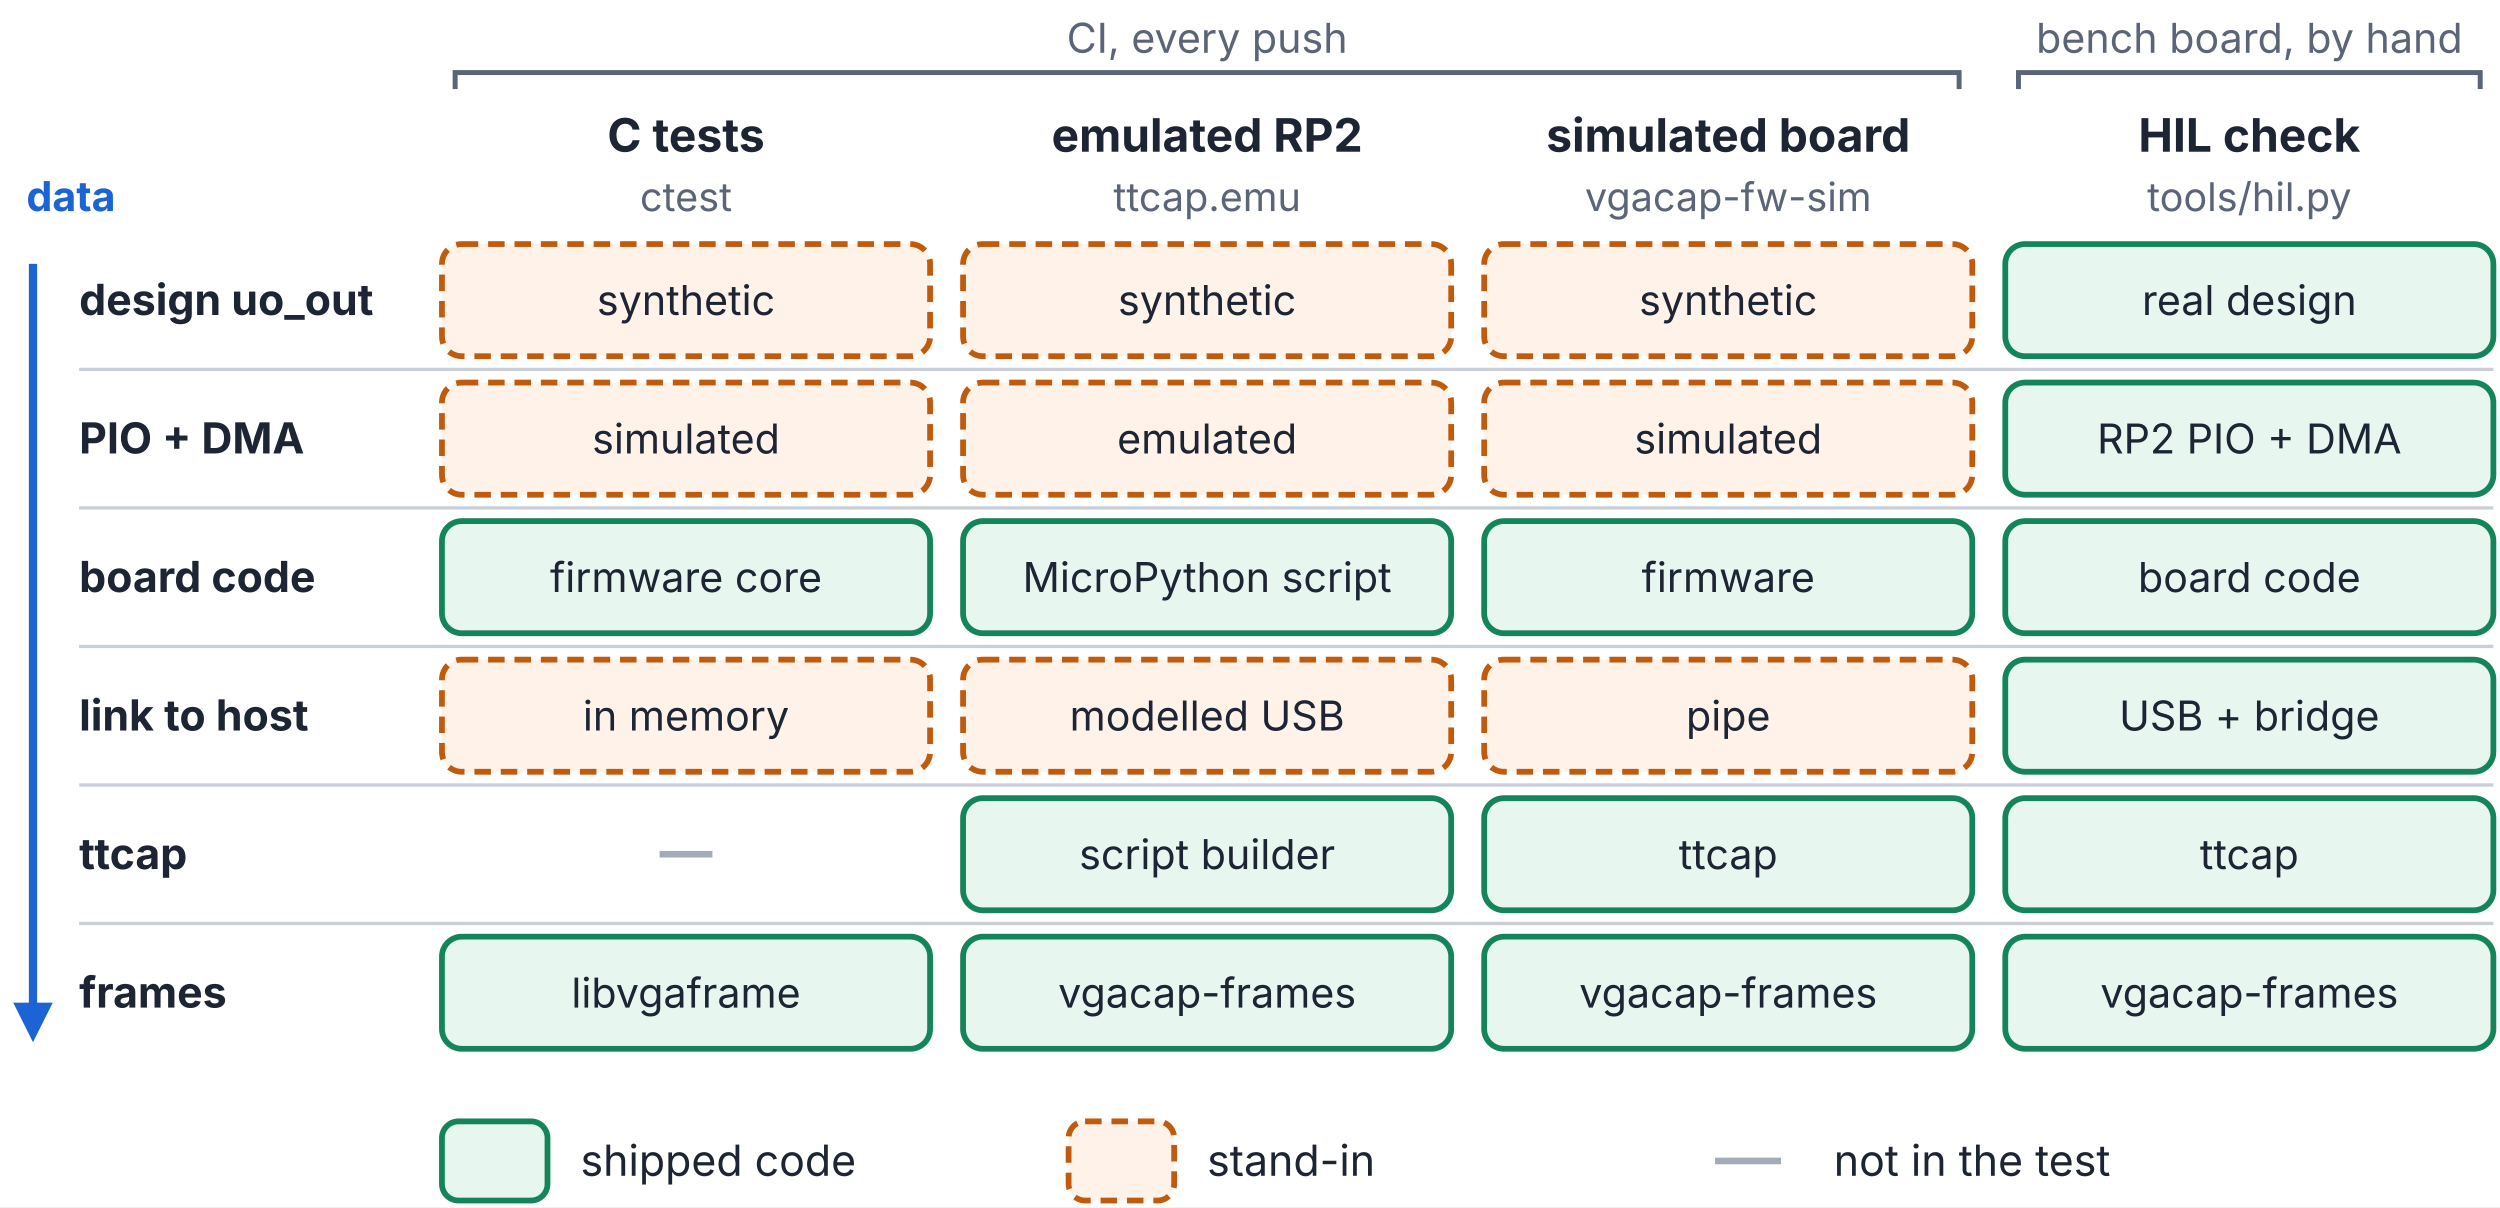
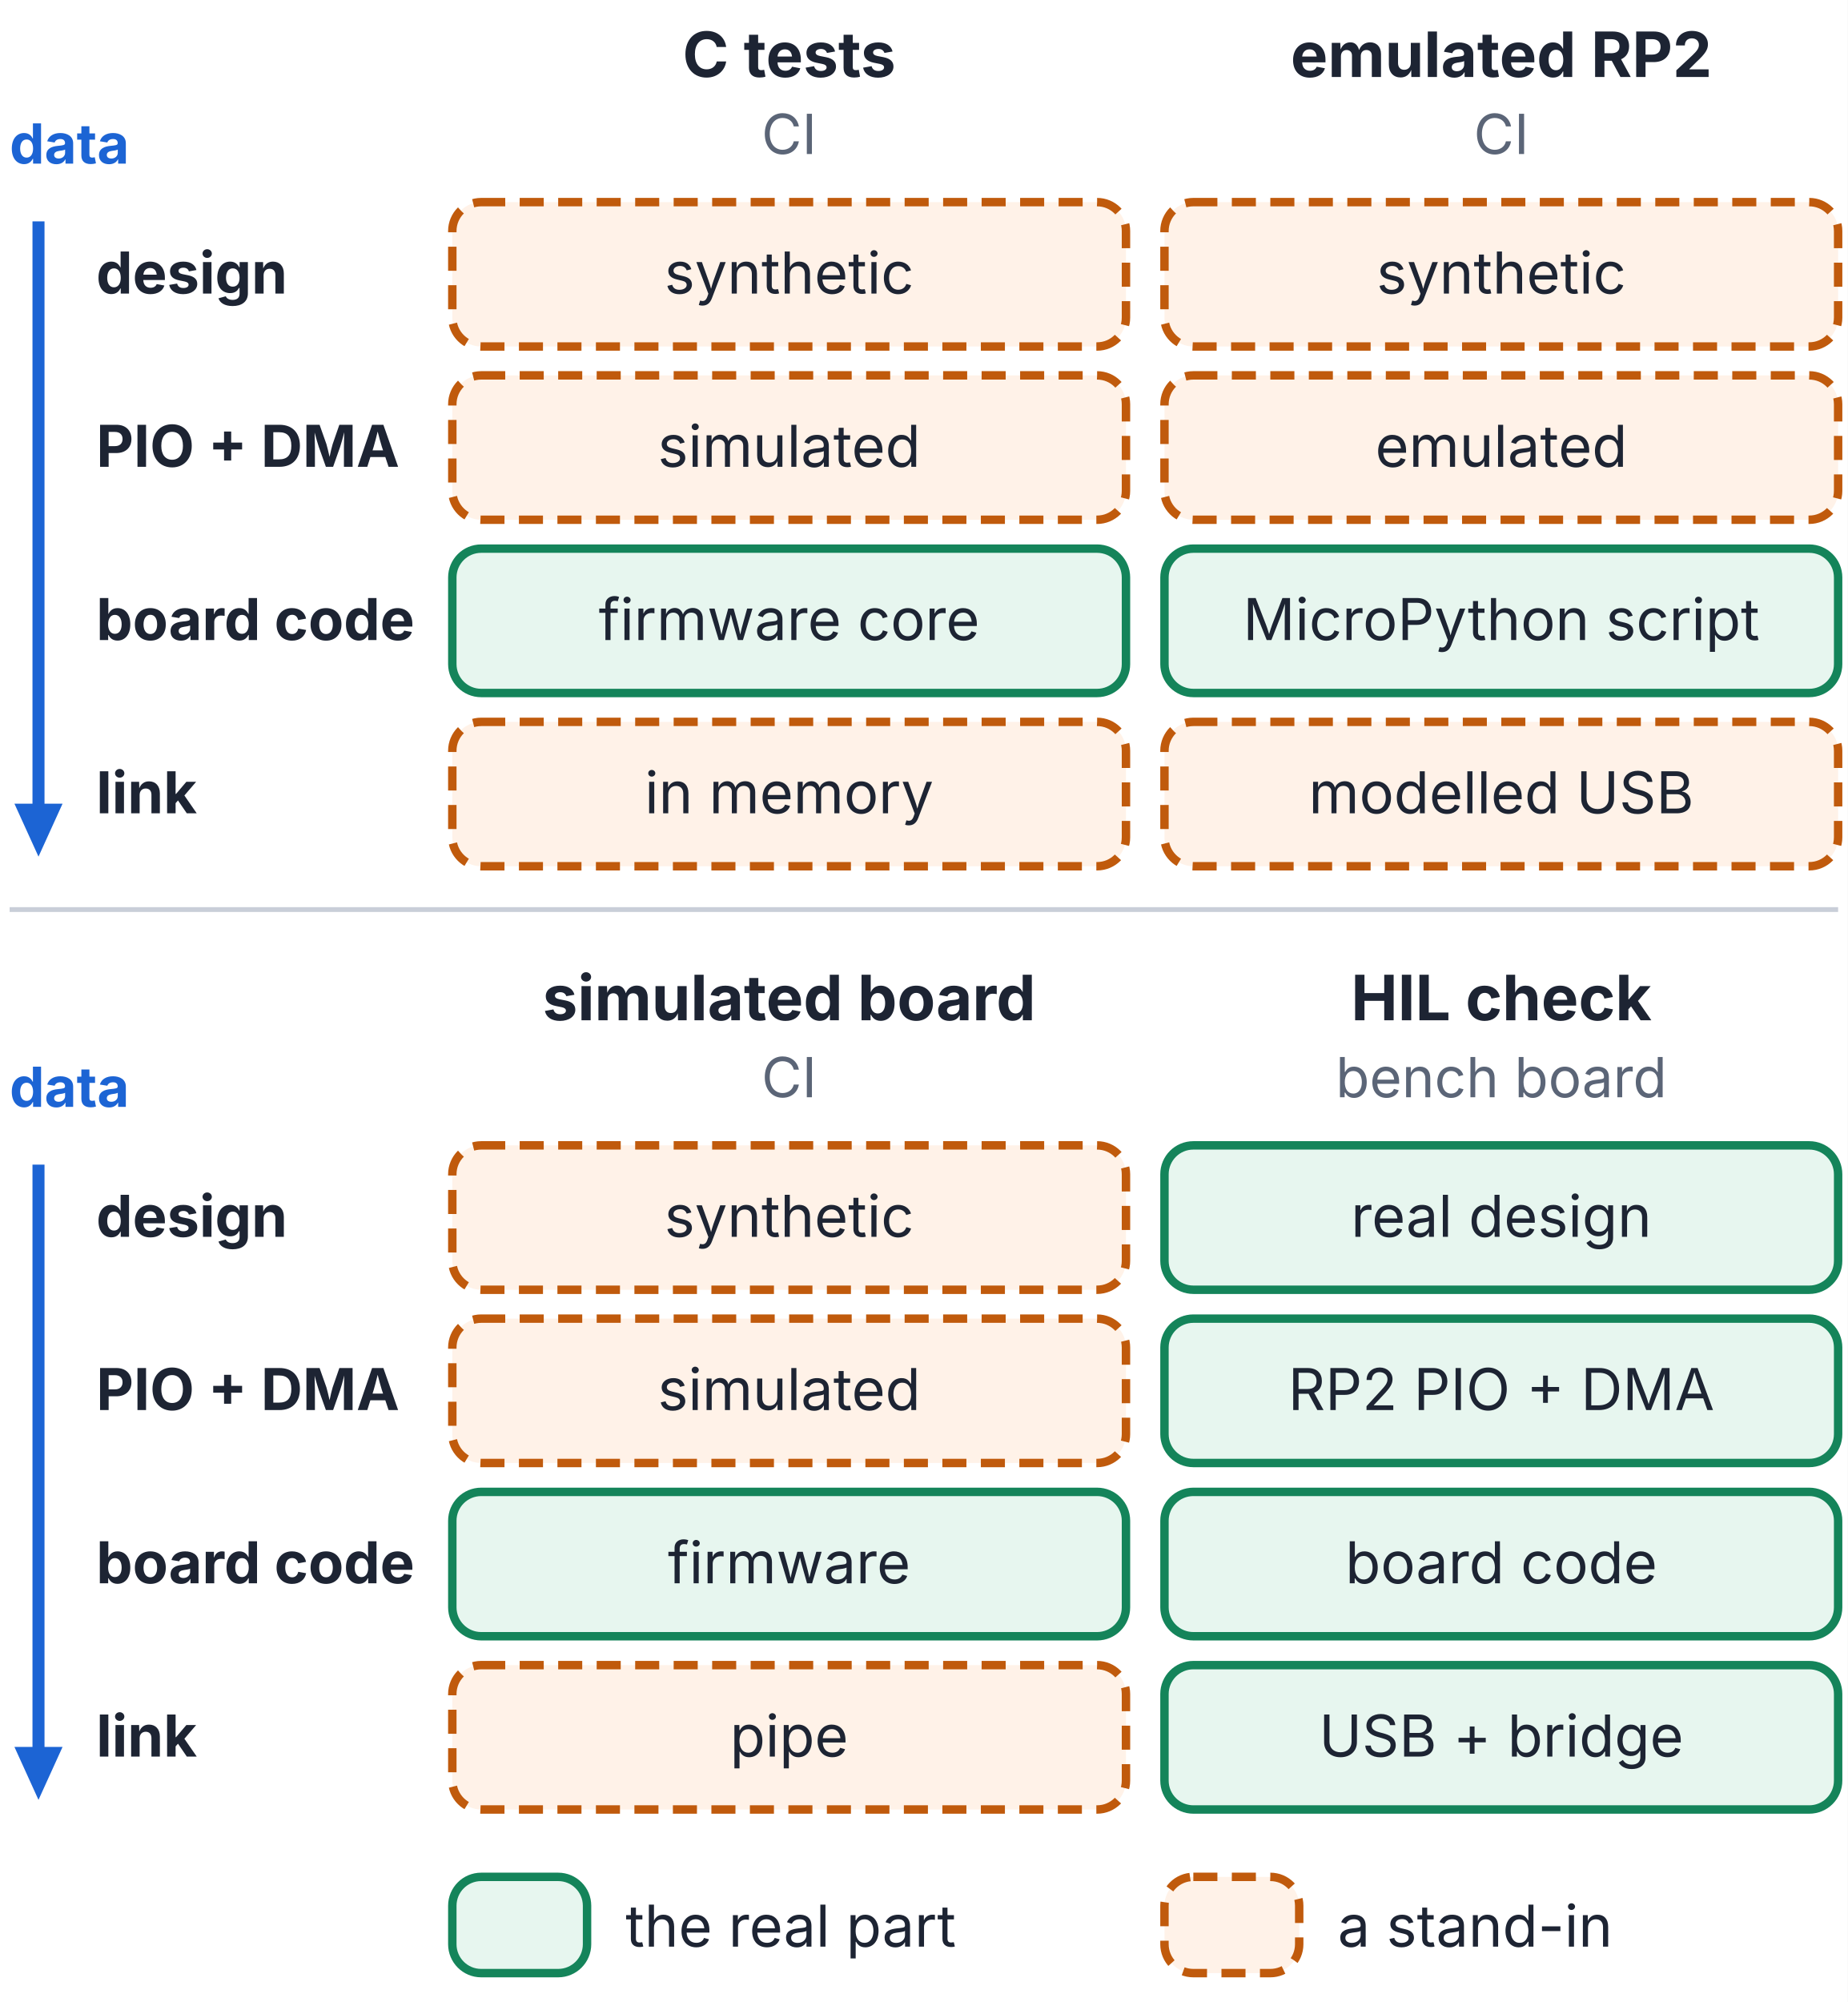
- <svg xmlns="http://www.w3.org/2000/svg" width="758" height="366" viewBox="0 0 758 366" font-family="Inter, 'Segoe UI', Helvetica, Arial, sans-serif">
-   <rect x="0" y="0" width="758" height="366" fill="#ffffff" />
-   <path d="M138 27 V22 H594 V27" fill="none" stroke="#5b6577" stroke-width="1.5" />
-   <text x="366.0" y="16" font-size="12.5" fill="#5b6577" text-anchor="middle" font-weight="normal">CI, every push</text>
-   <path d="M612 27 V22 H752 V27" fill="none" stroke="#5b6577" stroke-width="1.5" />
-   <text x="682.0" y="16" font-size="12.5" fill="#5b6577" text-anchor="middle" font-weight="normal">bench board, by hand</text>
-   <text x="208.0" y="46" font-size="14" fill="#1d2433" text-anchor="middle" font-weight="bold">C tests</text>
-   <text x="208.0" y="64" font-size="12" fill="#5b6577" text-anchor="middle" font-weight="normal">ctest</text>
-   <text x="366.0" y="46" font-size="14" fill="#1d2433" text-anchor="middle" font-weight="bold">emulated RP2</text>
-   <text x="366.0" y="64" font-size="12" fill="#5b6577" text-anchor="middle" font-weight="normal">ttcap.emu</text>
-   <text x="524.0" y="46" font-size="14" fill="#1d2433" text-anchor="middle" font-weight="bold">simulated board</text>
-   <text x="524.0" y="64" font-size="12" fill="#5b6577" text-anchor="middle" font-weight="normal">vgacap-fw-sim</text>
-   <text x="682.0" y="46" font-size="14" fill="#1d2433" text-anchor="middle" font-weight="bold">HIL check</text>
-   <text x="682.0" y="64" font-size="12" fill="#5b6577" text-anchor="middle" font-weight="normal">tools/hil.py</text>
-   <path d="M10 80 V308" stroke="#1c64d4" stroke-width="2.5" fill="none" />
-   <path d="M4 304 L10 316 L16 304 Z" fill="#1c64d4" />
-   <text x="8" y="64" font-size="12.5" fill="#1c64d4" text-anchor="start" font-weight="bold">data</text>
-   <text x="24" y="95.5" font-size="13" fill="#1d2433" text-anchor="start" font-weight="bold">design uo_out</text>
-   <rect x="134" y="74" width="148" height="34" rx="6" fill="#fff2e8" stroke="#c05a0c" stroke-width="1.75" stroke-dasharray="5 3" />
-   <text x="208.0" y="95.5" font-size="12.5" fill="#1d2433" text-anchor="middle" font-weight="normal">synthetic</text>
-   <rect x="292" y="74" width="148" height="34" rx="6" fill="#fff2e8" stroke="#c05a0c" stroke-width="1.75" stroke-dasharray="5 3" />
-   <text x="366.0" y="95.5" font-size="12.5" fill="#1d2433" text-anchor="middle" font-weight="normal">synthetic</text>
-   <rect x="450" y="74" width="148" height="34" rx="6" fill="#fff2e8" stroke="#c05a0c" stroke-width="1.75" stroke-dasharray="5 3" />
-   <text x="524.0" y="95.5" font-size="12.5" fill="#1d2433" text-anchor="middle" font-weight="normal">synthetic</text>
-   <rect x="608" y="74" width="148" height="34" rx="6" fill="#e7f6ef" stroke="#14845a" stroke-width="1.75" />
-   <text x="682.0" y="95.5" font-size="12.5" fill="#1d2433" text-anchor="middle" font-weight="normal">real design</text>
-   <text x="24" y="137.5" font-size="13" fill="#1d2433" text-anchor="start" font-weight="bold">PIO + DMA</text>
-   <line x1="24" y1="112.0" x2="756" y2="112.0" stroke="#c9ced8" stroke-width="1" />
-   <rect x="134" y="116" width="148" height="34" rx="6" fill="#fff2e8" stroke="#c05a0c" stroke-width="1.75" stroke-dasharray="5 3" />
-   <text x="208.0" y="137.5" font-size="12.5" fill="#1d2433" text-anchor="middle" font-weight="normal">simulated</text>
-   <rect x="292" y="116" width="148" height="34" rx="6" fill="#fff2e8" stroke="#c05a0c" stroke-width="1.75" stroke-dasharray="5 3" />
-   <text x="366.0" y="137.5" font-size="12.5" fill="#1d2433" text-anchor="middle" font-weight="normal">emulated</text>
-   <rect x="450" y="116" width="148" height="34" rx="6" fill="#fff2e8" stroke="#c05a0c" stroke-width="1.75" stroke-dasharray="5 3" />
-   <text x="524.0" y="137.5" font-size="12.5" fill="#1d2433" text-anchor="middle" font-weight="normal">simulated</text>
-   <rect x="608" y="116" width="148" height="34" rx="6" fill="#e7f6ef" stroke="#14845a" stroke-width="1.75" />
-   <text x="682.0" y="137.5" font-size="12.5" fill="#1d2433" text-anchor="middle" font-weight="normal">RP2 PIO + DMA</text>
-   <text x="24" y="179.5" font-size="13" fill="#1d2433" text-anchor="start" font-weight="bold">board code</text>
-   <line x1="24" y1="154.0" x2="756" y2="154.0" stroke="#c9ced8" stroke-width="1" />
-   <rect x="134" y="158" width="148" height="34" rx="6" fill="#e7f6ef" stroke="#14845a" stroke-width="1.75" />
-   <text x="208.0" y="179.5" font-size="12.5" fill="#1d2433" text-anchor="middle" font-weight="normal">firmware core</text>
-   <rect x="292" y="158" width="148" height="34" rx="6" fill="#e7f6ef" stroke="#14845a" stroke-width="1.75" />
-   <text x="366.0" y="179.5" font-size="12.5" fill="#1d2433" text-anchor="middle" font-weight="normal">MicroPython script</text>
-   <rect x="450" y="158" width="148" height="34" rx="6" fill="#e7f6ef" stroke="#14845a" stroke-width="1.75" />
-   <text x="524.0" y="179.5" font-size="12.5" fill="#1d2433" text-anchor="middle" font-weight="normal">firmware</text>
-   <rect x="608" y="158" width="148" height="34" rx="6" fill="#e7f6ef" stroke="#14845a" stroke-width="1.75" />
-   <text x="682.0" y="179.5" font-size="12.5" fill="#1d2433" text-anchor="middle" font-weight="normal">board code</text>
-   <text x="24" y="221.5" font-size="13" fill="#1d2433" text-anchor="start" font-weight="bold">link to host</text>
-   <line x1="24" y1="196.0" x2="756" y2="196.0" stroke="#c9ced8" stroke-width="1" />
-   <rect x="134" y="200" width="148" height="34" rx="6" fill="#fff2e8" stroke="#c05a0c" stroke-width="1.75" stroke-dasharray="5 3" />
-   <text x="208.0" y="221.5" font-size="12.5" fill="#1d2433" text-anchor="middle" font-weight="normal">in memory</text>
-   <rect x="292" y="200" width="148" height="34" rx="6" fill="#fff2e8" stroke="#c05a0c" stroke-width="1.75" stroke-dasharray="5 3" />
-   <text x="366.0" y="221.5" font-size="12.5" fill="#1d2433" text-anchor="middle" font-weight="normal">modelled USB</text>
-   <rect x="450" y="200" width="148" height="34" rx="6" fill="#fff2e8" stroke="#c05a0c" stroke-width="1.75" stroke-dasharray="5 3" />
-   <text x="524.0" y="221.5" font-size="12.5" fill="#1d2433" text-anchor="middle" font-weight="normal">pipe</text>
-   <rect x="608" y="200" width="148" height="34" rx="6" fill="#e7f6ef" stroke="#14845a" stroke-width="1.75" />
-   <text x="682.0" y="221.5" font-size="12.5" fill="#1d2433" text-anchor="middle" font-weight="normal">USB + bridge</text>
-   <text x="24" y="263.5" font-size="13" fill="#1d2433" text-anchor="start" font-weight="bold">ttcap</text>
-   <line x1="24" y1="238.0" x2="756" y2="238.0" stroke="#c9ced8" stroke-width="1" />
-   <line x1="200.0" y1="259.0" x2="216.0" y2="259.0" stroke="#a3aab8" stroke-width="2" />
-   <rect x="292" y="242" width="148" height="34" rx="6" fill="#e7f6ef" stroke="#14845a" stroke-width="1.75" />
-   <text x="366.0" y="263.5" font-size="12.5" fill="#1d2433" text-anchor="middle" font-weight="normal">script builder</text>
-   <rect x="450" y="242" width="148" height="34" rx="6" fill="#e7f6ef" stroke="#14845a" stroke-width="1.75" />
-   <text x="524.0" y="263.5" font-size="12.5" fill="#1d2433" text-anchor="middle" font-weight="normal">ttcap</text>
-   <rect x="608" y="242" width="148" height="34" rx="6" fill="#e7f6ef" stroke="#14845a" stroke-width="1.75" />
-   <text x="682.0" y="263.5" font-size="12.5" fill="#1d2433" text-anchor="middle" font-weight="normal">ttcap</text>
-   <text x="24" y="305.5" font-size="13" fill="#1d2433" text-anchor="start" font-weight="bold">frames</text>
-   <line x1="24" y1="280.0" x2="756" y2="280.0" stroke="#c9ced8" stroke-width="1" />
-   <rect x="134" y="284" width="148" height="34" rx="6" fill="#e7f6ef" stroke="#14845a" stroke-width="1.75" />
-   <text x="208.0" y="305.5" font-size="12.5" fill="#1d2433" text-anchor="middle" font-weight="normal">libvgaframe</text>
-   <rect x="292" y="284" width="148" height="34" rx="6" fill="#e7f6ef" stroke="#14845a" stroke-width="1.75" />
-   <text x="366.0" y="305.5" font-size="12.5" fill="#1d2433" text-anchor="middle" font-weight="normal">vgacap-frames</text>
-   <rect x="450" y="284" width="148" height="34" rx="6" fill="#e7f6ef" stroke="#14845a" stroke-width="1.75" />
-   <text x="524.0" y="305.5" font-size="12.5" fill="#1d2433" text-anchor="middle" font-weight="normal">vgacap-frames</text>
-   <rect x="608" y="284" width="148" height="34" rx="6" fill="#e7f6ef" stroke="#14845a" stroke-width="1.75" />
-   <text x="682.0" y="305.5" font-size="12.5" fill="#1d2433" text-anchor="middle" font-weight="normal">vgacap-frames</text>
-   <rect x="134" y="340" width="32" height="24" rx="5" fill="#e7f6ef" stroke="#14845a" stroke-width="1.75" />
-   <text x="176" y="356.5" font-size="13" fill="#1d2433" text-anchor="start" font-weight="normal">shipped code</text>
-   <rect x="324" y="340" width="32" height="24" rx="5" fill="#fff2e8" stroke="#c05a0c" stroke-width="1.75" stroke-dasharray="5 3" />
-   <text x="366" y="356.5" font-size="13" fill="#1d2433" text-anchor="start" font-weight="normal">stand-in</text>
-   <line x1="520" y1="352" x2="540" y2="352" stroke="#a3aab8" stroke-width="2" />
-   <text x="556" y="356.5" font-size="13" fill="#1d2433" text-anchor="start" font-weight="normal">not in the test</text>
+ <svg xmlns="http://www.w3.org/2000/svg" width="384" height="416" viewBox="0 0 384 416" font-family="Inter, 'Segoe UI', Helvetica, Arial, sans-serif">
+   <rect x="0" y="0" width="384" height="416" fill="#ffffff" />
+   <text x="2" y="34" font-size="11.5" fill="#1c64d4" text-anchor="start" font-weight="bold">data</text>
+   <path d="M8 46 V170" stroke="#1c64d4" stroke-width="2.5" fill="none" />
+   <path d="M3 167 L8 178 L13 167 Z" fill="#1c64d4" />
+   <text x="20" y="61.0" font-size="12" fill="#1d2433" text-anchor="start" font-weight="bold">design</text>
+   <text x="20" y="97.0" font-size="12" fill="#1d2433" text-anchor="start" font-weight="bold">PIO + DMA</text>
+   <text x="20" y="133.0" font-size="12" fill="#1d2433" text-anchor="start" font-weight="bold">board code</text>
+   <text x="20" y="169.0" font-size="12" fill="#1d2433" text-anchor="start" font-weight="bold">link</text>
+   <text x="164.0" y="16" font-size="13" fill="#1d2433" text-anchor="middle" font-weight="bold">C tests</text>
+   <text x="164.0" y="32" font-size="11.5" fill="#5b6577" text-anchor="middle" font-weight="normal">CI</text>
+   <rect x="94" y="42" width="140" height="30" rx="6" fill="#fff2e8" stroke="#c05a0c" stroke-width="1.75" stroke-dasharray="5 3" />
+   <text x="164.0" y="61.0" font-size="12" fill="#1d2433" text-anchor="middle" font-weight="normal">synthetic</text>
+   <rect x="94" y="78" width="140" height="30" rx="6" fill="#fff2e8" stroke="#c05a0c" stroke-width="1.75" stroke-dasharray="5 3" />
+   <text x="164.0" y="97.0" font-size="12" fill="#1d2433" text-anchor="middle" font-weight="normal">simulated</text>
+   <rect x="94" y="114" width="140" height="30" rx="6" fill="#e7f6ef" stroke="#14845a" stroke-width="1.75" />
+   <text x="164.0" y="133.0" font-size="12" fill="#1d2433" text-anchor="middle" font-weight="normal">firmware core</text>
+   <rect x="94" y="150" width="140" height="30" rx="6" fill="#fff2e8" stroke="#c05a0c" stroke-width="1.75" stroke-dasharray="5 3" />
+   <text x="164.0" y="169.0" font-size="12" fill="#1d2433" text-anchor="middle" font-weight="normal">in memory</text>
+   <text x="312.0" y="16" font-size="13" fill="#1d2433" text-anchor="middle" font-weight="bold">emulated RP2</text>
+   <text x="312.0" y="32" font-size="11.5" fill="#5b6577" text-anchor="middle" font-weight="normal">CI</text>
+   <rect x="242" y="42" width="140" height="30" rx="6" fill="#fff2e8" stroke="#c05a0c" stroke-width="1.75" stroke-dasharray="5 3" />
+   <text x="312.0" y="61.0" font-size="12" fill="#1d2433" text-anchor="middle" font-weight="normal">synthetic</text>
+   <rect x="242" y="78" width="140" height="30" rx="6" fill="#fff2e8" stroke="#c05a0c" stroke-width="1.75" stroke-dasharray="5 3" />
+   <text x="312.0" y="97.0" font-size="12" fill="#1d2433" text-anchor="middle" font-weight="normal">emulated</text>
+   <rect x="242" y="114" width="140" height="30" rx="6" fill="#e7f6ef" stroke="#14845a" stroke-width="1.75" />
+   <text x="312.0" y="133.0" font-size="12" fill="#1d2433" text-anchor="middle" font-weight="normal">MicroPython script</text>
+   <rect x="242" y="150" width="140" height="30" rx="6" fill="#fff2e8" stroke="#c05a0c" stroke-width="1.75" stroke-dasharray="5 3" />
+   <text x="312.0" y="169.0" font-size="12" fill="#1d2433" text-anchor="middle" font-weight="normal">modelled USB</text>
+   <line x1="2" y1="189.0" x2="382" y2="189.0" stroke="#c9ced8" stroke-width="1" />
+   <text x="2" y="230" font-size="11.5" fill="#1c64d4" text-anchor="start" font-weight="bold">data</text>
+   <path d="M8 242 V366" stroke="#1c64d4" stroke-width="2.5" fill="none" />
+   <path d="M3 363 L8 374 L13 363 Z" fill="#1c64d4" />
+   <text x="20" y="257.0" font-size="12" fill="#1d2433" text-anchor="start" font-weight="bold">design</text>
+   <text x="20" y="293.0" font-size="12" fill="#1d2433" text-anchor="start" font-weight="bold">PIO + DMA</text>
+   <text x="20" y="329.0" font-size="12" fill="#1d2433" text-anchor="start" font-weight="bold">board code</text>
+   <text x="20" y="365.0" font-size="12" fill="#1d2433" text-anchor="start" font-weight="bold">link</text>
+   <text x="164.0" y="212" font-size="13" fill="#1d2433" text-anchor="middle" font-weight="bold">simulated board</text>
+   <text x="164.0" y="228" font-size="11.5" fill="#5b6577" text-anchor="middle" font-weight="normal">CI</text>
+   <rect x="94" y="238" width="140" height="30" rx="6" fill="#fff2e8" stroke="#c05a0c" stroke-width="1.75" stroke-dasharray="5 3" />
+   <text x="164.0" y="257.0" font-size="12" fill="#1d2433" text-anchor="middle" font-weight="normal">synthetic</text>
+   <rect x="94" y="274" width="140" height="30" rx="6" fill="#fff2e8" stroke="#c05a0c" stroke-width="1.75" stroke-dasharray="5 3" />
+   <text x="164.0" y="293.0" font-size="12" fill="#1d2433" text-anchor="middle" font-weight="normal">simulated</text>
+   <rect x="94" y="310" width="140" height="30" rx="6" fill="#e7f6ef" stroke="#14845a" stroke-width="1.75" />
+   <text x="164.0" y="329.0" font-size="12" fill="#1d2433" text-anchor="middle" font-weight="normal">firmware</text>
+   <rect x="94" y="346" width="140" height="30" rx="6" fill="#fff2e8" stroke="#c05a0c" stroke-width="1.75" stroke-dasharray="5 3" />
+   <text x="164.0" y="365.0" font-size="12" fill="#1d2433" text-anchor="middle" font-weight="normal">pipe</text>
+   <text x="312.0" y="212" font-size="13" fill="#1d2433" text-anchor="middle" font-weight="bold">HIL check</text>
+   <text x="312.0" y="228" font-size="11.5" fill="#5b6577" text-anchor="middle" font-weight="normal">bench board</text>
+   <rect x="242" y="238" width="140" height="30" rx="6" fill="#e7f6ef" stroke="#14845a" stroke-width="1.75" />
+   <text x="312.0" y="257.0" font-size="12" fill="#1d2433" text-anchor="middle" font-weight="normal">real design</text>
+   <rect x="242" y="274" width="140" height="30" rx="6" fill="#e7f6ef" stroke="#14845a" stroke-width="1.75" />
+   <text x="312.0" y="293.0" font-size="12" fill="#1d2433" text-anchor="middle" font-weight="normal">RP2 PIO + DMA</text>
+   <rect x="242" y="310" width="140" height="30" rx="6" fill="#e7f6ef" stroke="#14845a" stroke-width="1.75" />
+   <text x="312.0" y="329.0" font-size="12" fill="#1d2433" text-anchor="middle" font-weight="normal">board code</text>
+   <rect x="242" y="346" width="140" height="30" rx="6" fill="#e7f6ef" stroke="#14845a" stroke-width="1.75" />
+   <text x="312.0" y="365.0" font-size="12" fill="#1d2433" text-anchor="middle" font-weight="normal">USB + bridge</text>
+   <rect x="94" y="390" width="28" height="20" rx="6" fill="#e7f6ef" stroke="#14845a" stroke-width="1.75" />
+   <text x="130" y="404.5" font-size="12" fill="#1d2433" text-anchor="start" font-weight="normal">the real part</text>
+   <rect x="242" y="390" width="28" height="20" rx="6" fill="#fff2e8" stroke="#c05a0c" stroke-width="1.75" stroke-dasharray="5 3" />
+   <text x="278" y="404.5" font-size="12" fill="#1d2433" text-anchor="start" font-weight="normal">a stand-in</text>
</svg>
